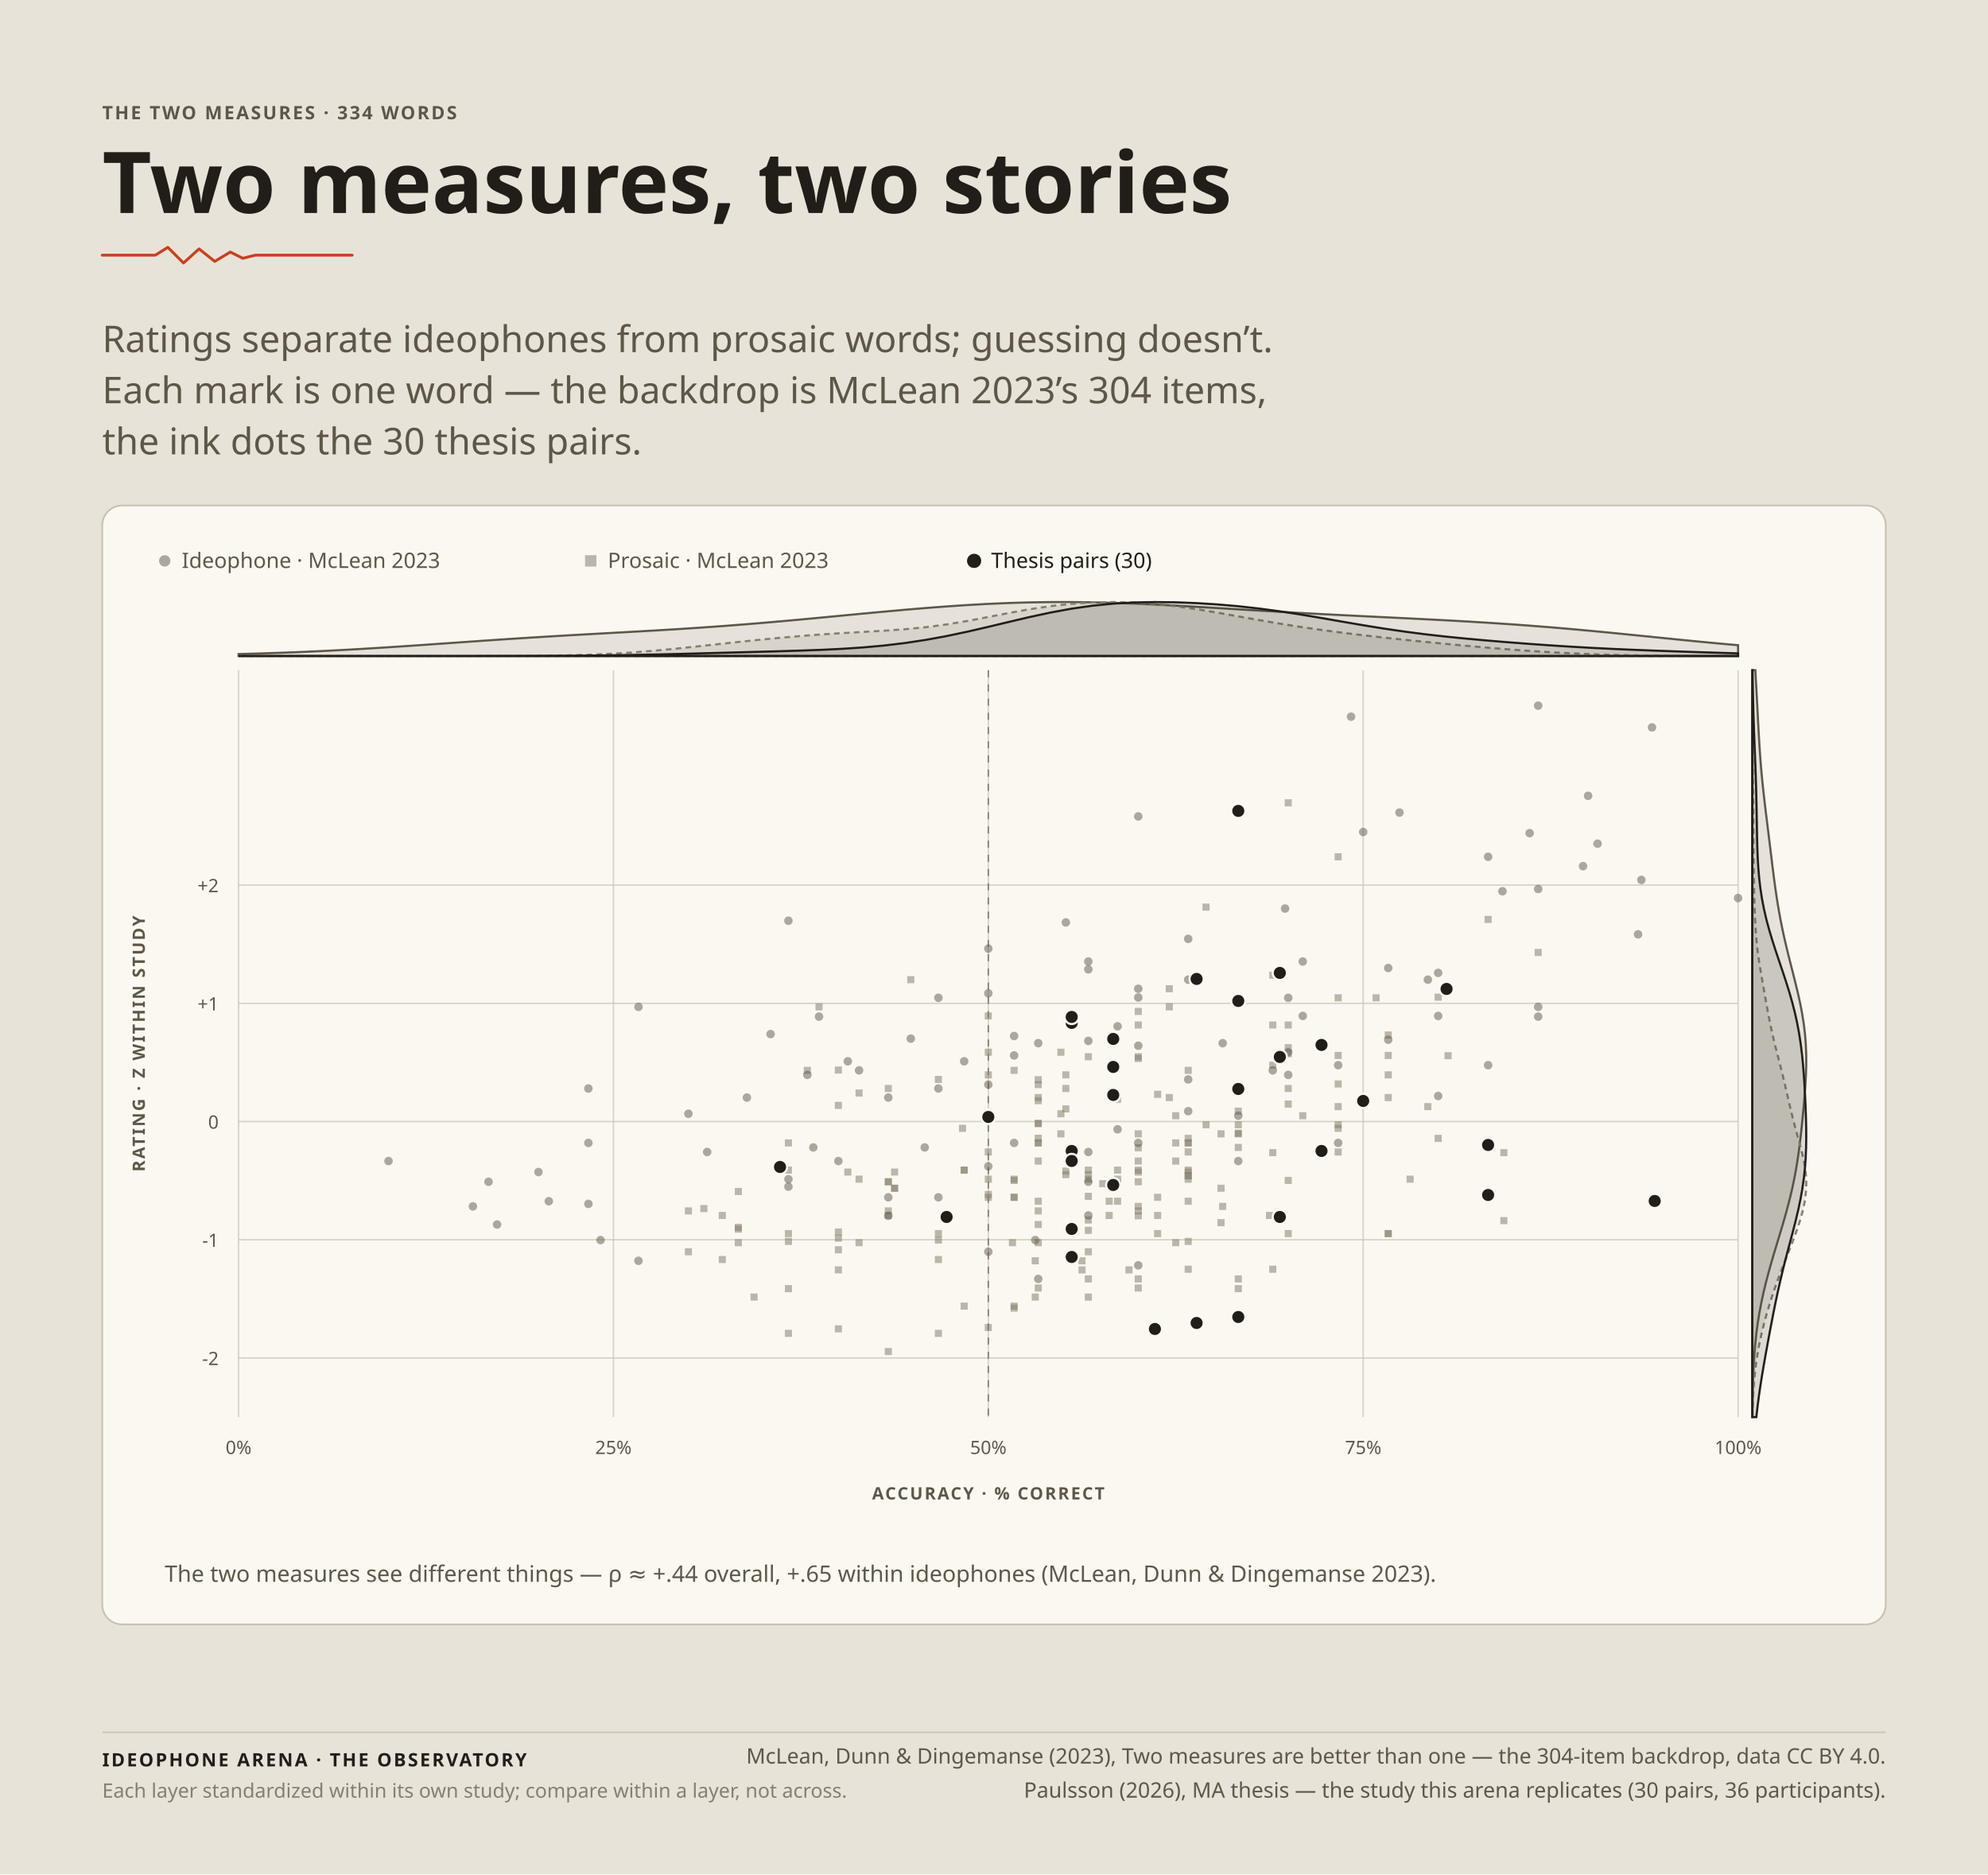
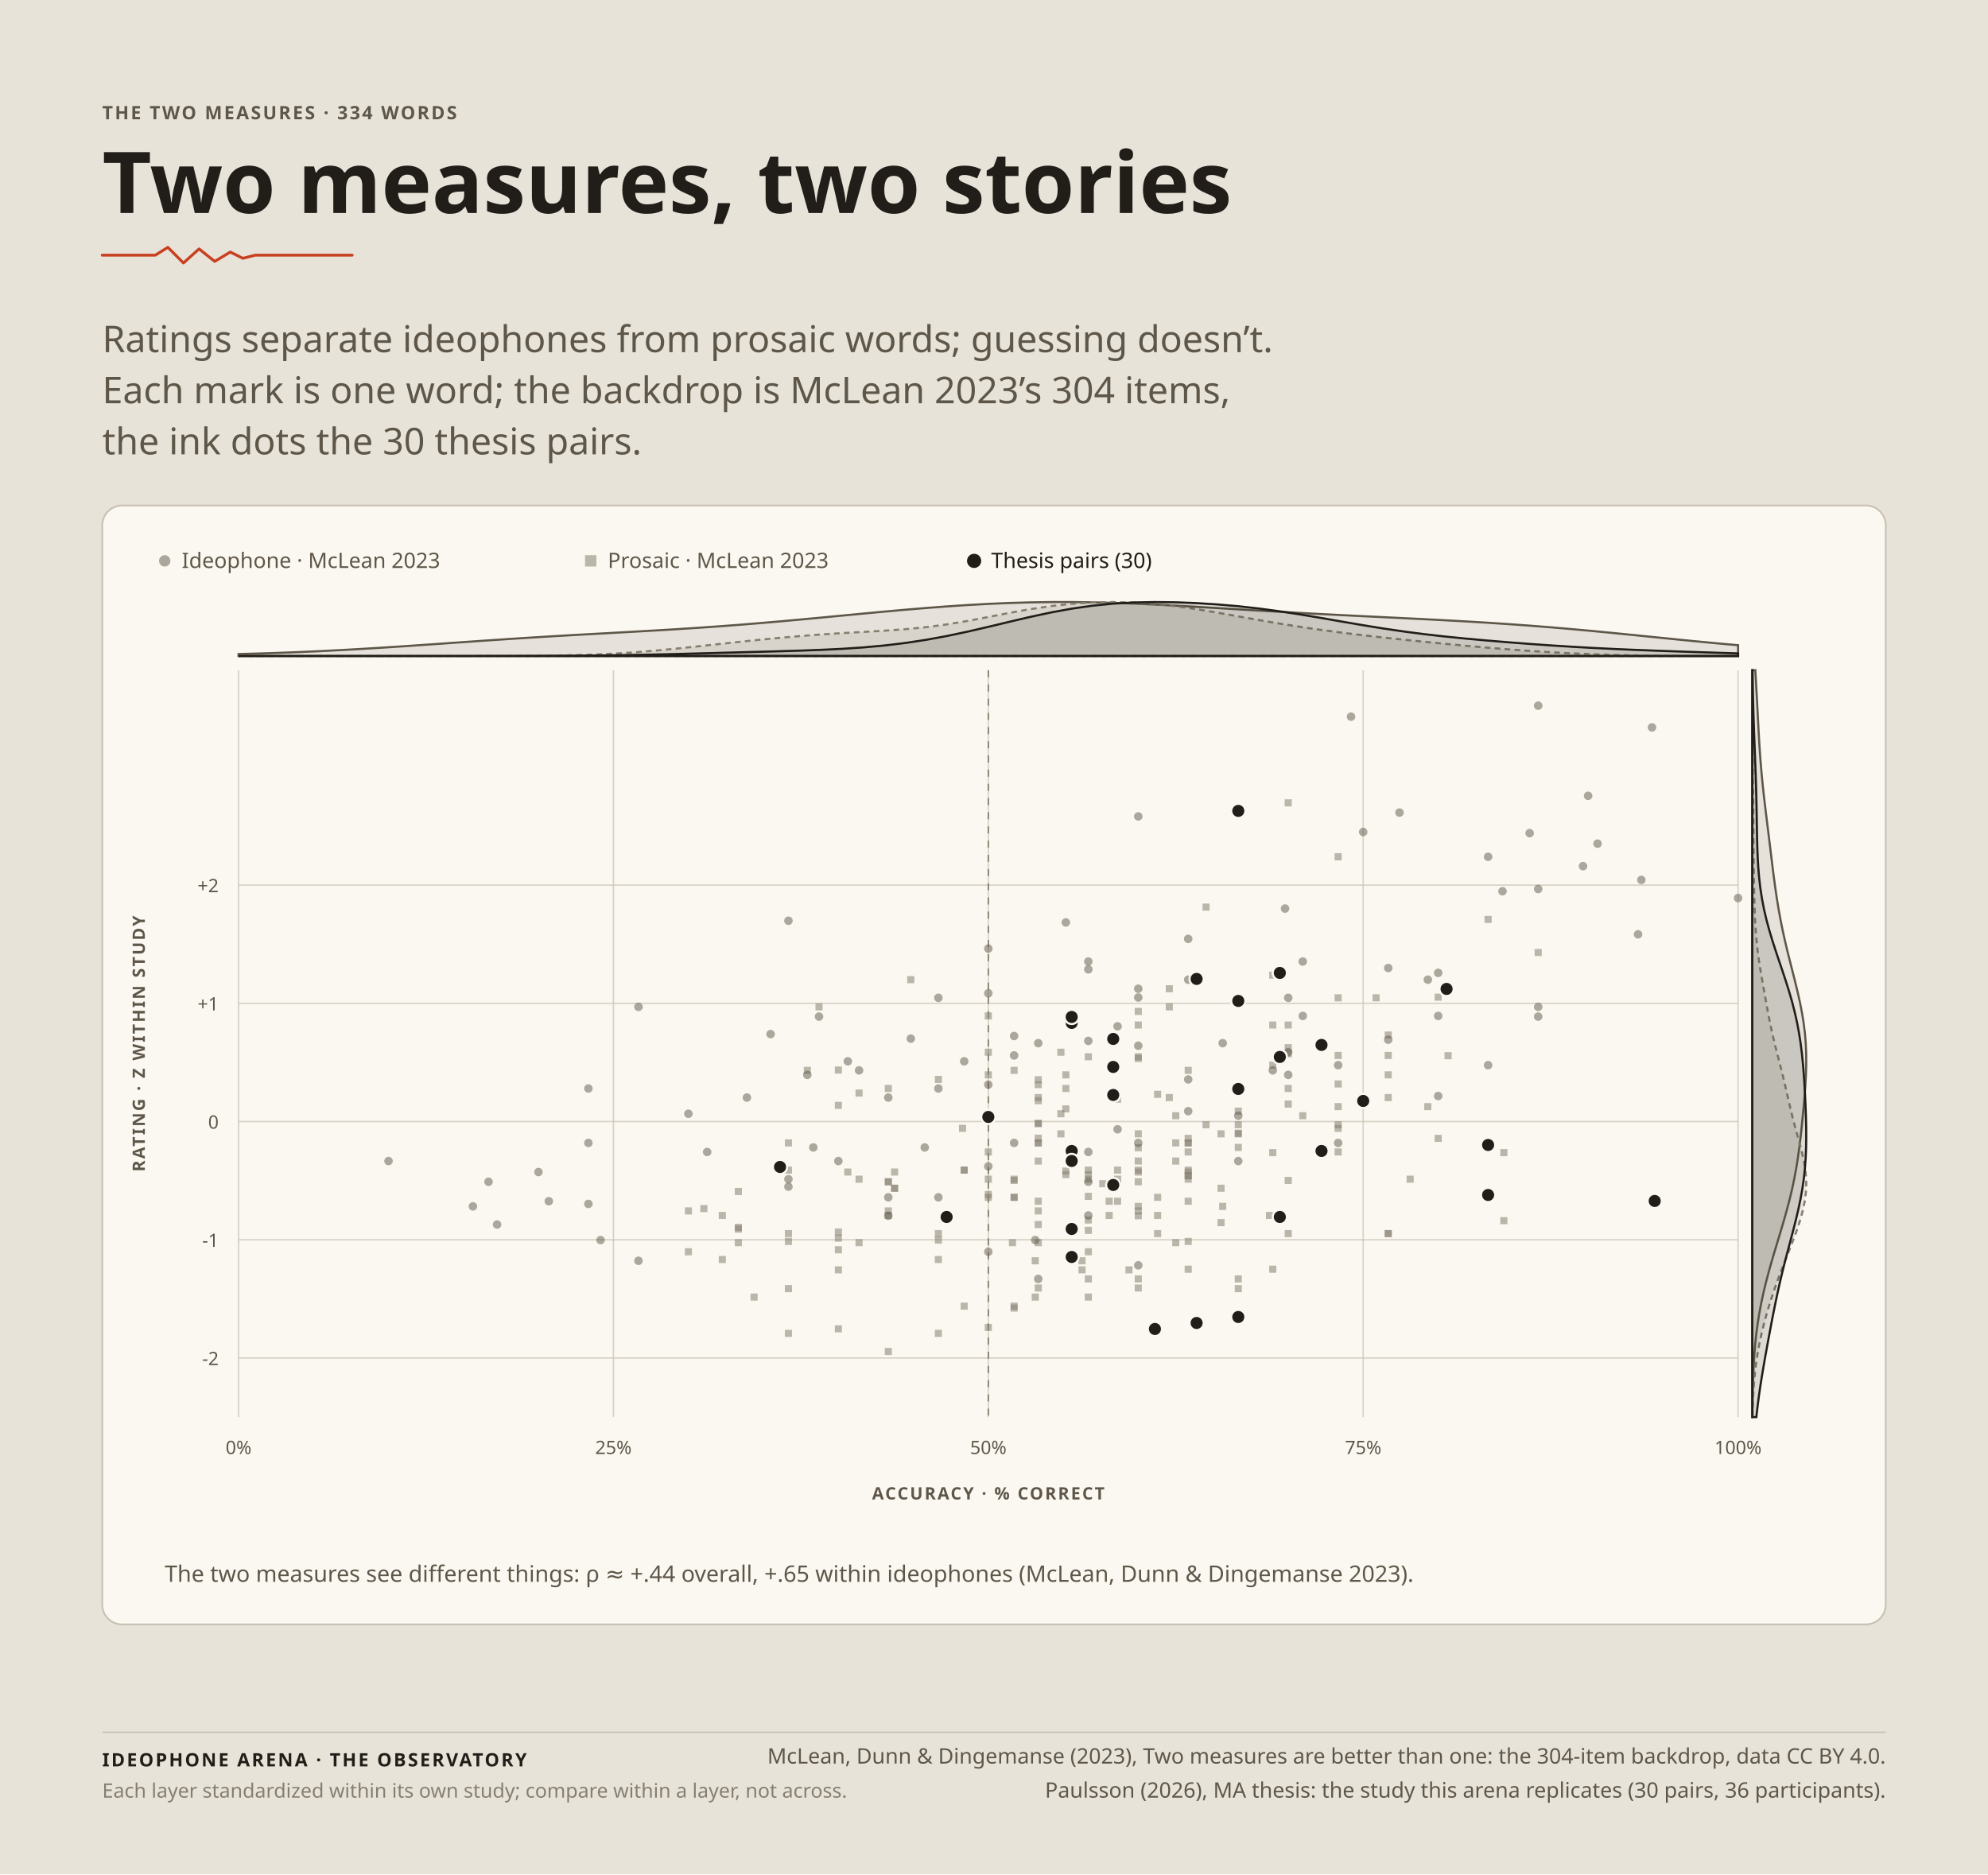
<svg xmlns="http://www.w3.org/2000/svg" width="1400" height="1320" viewBox="0 0 1400 1320">
  <rect width="1400" height="1320" fill="#e8e3d9" />
  <text x="72" y="84" font-family="LINE Seed JP, sans-serif" font-size="13" font-weight="700" fill="#5e5749" text-anchor="start" letter-spacing="0.1em">THE TWO MEASURES · 334 WORDS</text>
  <text x="72" y="150" font-family="Zen Maru Gothic, sans-serif" font-size="60" font-weight="700" fill="#211e19" text-anchor="start">Two measures, two stories</text>
  <polyline points="72,179.7 109.4,179.7 118.2,174.2 129.2,185.2 140.2,175.3 151.2,184.1 162.2,177.5 171,181.9 179.8,179.7 248,179.7" fill="none" stroke="#c8401f" stroke-width="2" stroke-linejoin="round" stroke-linecap="round" />
  <text x="72" y="248" font-family="LINE Seed JP, sans-serif" font-size="26" font-weight="400" fill="#5e5749" text-anchor="start">Ratings separate ideophones from prosaic words; guessing doesn’t.</text>
-   <text x="72" y="284" font-family="LINE Seed JP, sans-serif" font-size="26" font-weight="400" fill="#5e5749" text-anchor="start">Each mark is one word — the backdrop is McLean 2023’s 304 items,</text>
+   <text x="72" y="284" font-family="LINE Seed JP, sans-serif" font-size="26" font-weight="400" fill="#5e5749" text-anchor="start">Each mark is one word; the backdrop is McLean 2023’s 304 items,</text>
  <text x="72" y="320" font-family="LINE Seed JP, sans-serif" font-size="26" font-weight="400" fill="#5e5749" text-anchor="start">the ink dots the 30 thesis pairs.</text>
  <rect x="72" y="356" width="1256" height="788" rx="14" fill="#fbf8f2" stroke="#c9c2b4" stroke-width="1.25" />
  <circle cx="116" cy="395" r="4" fill="#5e5749" fill-opacity="0.5" />
  <text x="128" y="400" font-family="LINE Seed JP, sans-serif" font-size="15" font-weight="400" fill="#5e5749" text-anchor="start">Ideophone · McLean 2023</text>
  <rect x="412" y="391" width="8" height="8" fill="#867f70" fill-opacity="0.55" />
  <text x="428" y="400" font-family="LINE Seed JP, sans-serif" font-size="15" font-weight="400" fill="#5e5749" text-anchor="start">Prosaic · McLean 2023</text>
  <circle cx="686" cy="395" r="5" fill="#211e19" />
  <text x="698" y="400" font-family="LINE Seed JP, sans-serif" font-size="15" font-weight="400" fill="#211e19" text-anchor="start">Thesis pairs (30)</text>
  <line x1="168" y1="472" x2="168" y2="998" stroke="#c9c2b4" stroke-opacity="0.7" />
  <text x="168" y="1024" font-family="LINE Seed JP, sans-serif" font-size="13" font-weight="400" fill="#5e5749" text-anchor="middle">0%</text>
  <line x1="432" y1="472" x2="432" y2="998" stroke="#c9c2b4" stroke-opacity="0.7" />
  <text x="432" y="1024" font-family="LINE Seed JP, sans-serif" font-size="13" font-weight="400" fill="#5e5749" text-anchor="middle">25%</text>
  <line x1="696" y1="472" x2="696" y2="998" stroke="#c9c2b4" stroke-opacity="0.7" />
  <text x="696" y="1024" font-family="LINE Seed JP, sans-serif" font-size="13" font-weight="400" fill="#5e5749" text-anchor="middle">50%</text>
  <line x1="960" y1="472" x2="960" y2="998" stroke="#c9c2b4" stroke-opacity="0.7" />
  <text x="960" y="1024" font-family="LINE Seed JP, sans-serif" font-size="13" font-weight="400" fill="#5e5749" text-anchor="middle">75%</text>
  <line x1="1224" y1="472" x2="1224" y2="998" stroke="#c9c2b4" stroke-opacity="0.7" />
  <text x="1224" y="1024" font-family="LINE Seed JP, sans-serif" font-size="13" font-weight="400" fill="#5e5749" text-anchor="middle">100%</text>
  <line x1="168" y1="956.372" x2="1224" y2="956.372" stroke="#c9c2b4" stroke-opacity="0.7" />
  <text x="154" y="961.372" font-family="LINE Seed JP, sans-serif" font-size="13" font-weight="400" fill="#5e5749" text-anchor="end">-2</text>
  <line x1="168" y1="873.115" x2="1224" y2="873.115" stroke="#c9c2b4" stroke-opacity="0.7" />
  <text x="154" y="878.115" font-family="LINE Seed JP, sans-serif" font-size="13" font-weight="400" fill="#5e5749" text-anchor="end">-1</text>
  <line x1="168" y1="789.858" x2="1224" y2="789.858" stroke="#c9c2b4" stroke-opacity="0.7" />
  <text x="154" y="794.858" font-family="LINE Seed JP, sans-serif" font-size="13" font-weight="400" fill="#5e5749" text-anchor="end">0</text>
  <line x1="168" y1="706.601" x2="1224" y2="706.601" stroke="#c9c2b4" stroke-opacity="0.7" />
  <text x="154" y="711.601" font-family="LINE Seed JP, sans-serif" font-size="13" font-weight="400" fill="#5e5749" text-anchor="end">+1</text>
  <line x1="168" y1="623.344" x2="1224" y2="623.344" stroke="#c9c2b4" stroke-opacity="0.7" />
  <text x="154" y="628.344" font-family="LINE Seed JP, sans-serif" font-size="13" font-weight="400" fill="#5e5749" text-anchor="end">+2</text>
  <line x1="696" y1="472" x2="696" y2="998" stroke="#867f70" stroke-dasharray="5 5" />
  <path d="M168,460.629 L182.667,460.224 L197.333,459.738 L212,459.165 L226.667,458.503 L241.333,457.754 L256,456.923 L270.667,456.02 L285.333,455.058 L300,454.055 L314.667,453.029 L329.333,452 L344,450.986 L358.667,450.003 L373.333,449.061 L388,448.163 L402.667,447.307 L417.333,446.483 L432,445.675 L446.667,444.863 L461.333,444.026 L476,443.143 L490.667,442.197 L505.333,441.173 L520,440.067 L534.667,438.877 L549.333,437.612 L564,436.283 L578.667,434.908 L593.333,433.51 L608,432.112 L622.667,430.742 L637.333,429.427 L652,428.197 L666.667,427.079 L681.333,426.101 L696,425.287 L710.667,424.659 L725.333,424.231 L740,424.011 L754.667,424 L769.333,424.189 L784,424.562 L798.667,425.095 L813.333,425.761 L828,426.528 L842.667,427.364 L857.333,428.238 L872,429.125 L886.667,430.004 L901.333,430.858 L916,431.681 L930.667,432.468 L945.333,433.222 L960,433.951 L974.667,434.667 L989.333,435.382 L1004,436.115 L1018.667,436.881 L1033.333,437.7 L1048,438.588 L1062.667,439.558 L1077.333,440.621 L1092,441.78 L1106.667,443.035 L1121.333,444.377 L1136,445.789 L1150.667,447.253 L1165.333,448.741 L1180,450.226 L1194.667,451.681 L1209.333,453.077 L1224,454.391 L1224,462 L168,462 Z" fill="#5e5749" fill-opacity="0.14" stroke="#5e5749" stroke-width="1.5" />
  <path d="M168,462 L182.667,462 L197.333,462 L212,462 L226.667,462 L241.333,462 L256,462 L270.667,462 L285.333,462 L300,461.999 L314.667,461.997 L329.333,461.991 L344,461.976 L358.667,461.941 L373.333,461.866 L388,461.717 L402.667,461.448 L417.333,461.005 L432,460.335 L446.667,459.407 L461.333,458.223 L476,456.825 L490.667,455.284 L505.333,453.685 L520,452.099 L534.667,450.582 L549.333,449.172 L564,447.902 L578.667,446.796 L593.333,445.855 L608,445.025 L622.667,444.18 L637.333,443.137 L652,441.705 L666.667,439.761 L681.333,437.315 L696,434.528 L710.667,431.665 L725.333,429.023 L740,426.838 L754.667,425.247 L769.333,424.299 L784,424 L798.667,424.347 L813.333,425.333 L828,426.922 L842.667,429.018 L857.333,431.466 L872,434.086 L886.667,436.708 L901.333,439.215 L916,441.542 L930.667,443.669 L945.333,445.607 L960,447.384 L974.667,449.033 L989.333,450.591 L1004,452.08 L1018.667,453.509 L1033.333,454.873 L1048,456.157 L1062.667,457.342 L1077.333,458.409 L1092,459.34 L1106.667,460.12 L1121.333,460.741 L1136,461.207 L1150.667,461.532 L1165.333,461.743 L1180,461.869 L1194.667,461.938 L1209.333,461.973 L1224,461.989 L1224,462 L168,462 Z" fill="#867f70" fill-opacity="0.14" stroke="#867f70" stroke-width="1.5" stroke-dasharray="4 3" />
  <path d="M168,462 L182.667,462 L197.333,462 L212,462 L226.667,462 L241.333,462 L256,462 L270.667,462 L285.333,461.999 L300,461.998 L314.667,461.995 L329.333,461.989 L344,461.979 L358.667,461.959 L373.333,461.924 L388,461.867 L402.667,461.779 L417.333,461.649 L432,461.468 L446.667,461.23 L461.333,460.935 L476,460.591 L490.667,460.212 L505.333,459.816 L520,459.418 L534.667,459.024 L549.333,458.622 L564,458.18 L578.667,457.638 L593.333,456.921 L608,455.94 L622.667,454.609 L637.333,452.853 L652,450.632 L666.667,447.945 L681.333,444.848 L696,441.456 L710.667,437.938 L725.333,434.497 L740,431.345 L754.667,428.662 L769.333,426.57 L784,425.119 L798.667,424.286 L813.333,424 L828,424.177 L842.667,424.747 L857.333,425.673 L872,426.946 L886.667,428.57 L901.333,430.533 L916,432.791 L930.667,435.258 L945.333,437.814 L960,440.332 L974.667,442.698 L989.333,444.839 L1004,446.729 L1018.667,448.381 L1033.333,449.84 L1048,451.155 L1062.667,452.363 L1077.333,453.484 L1092,454.518 L1106.667,455.454 L1121.333,456.284 L1136,457.01 L1150.667,457.646 L1165.333,458.212 L1180,458.733 L1194.667,459.226 L1209.333,459.697 L1224,460.143 L1224,462 L168,462 Z" fill="#211e19" fill-opacity="0.14" stroke="#211e19" stroke-width="1.5" />
  <path d="M1234.098,998 L1234.166,990.694 L1234.272,983.389 L1234.433,976.083 L1234.668,968.778 L1234.999,961.472 L1235.452,954.167 L1236.052,946.861 L1236.823,939.556 L1237.784,932.25 L1238.948,924.944 L1240.32,917.639 L1241.895,910.333 L1243.659,903.028 L1245.588,895.722 L1247.651,888.417 L1249.808,881.111 L1252.013,873.806 L1254.218,866.5 L1256.372,859.194 L1258.426,851.889 L1260.338,844.583 L1262.075,837.278 L1263.617,829.972 L1264.964,822.667 L1266.128,815.361 L1267.137,808.056 L1268.025,800.75 L1268.826,793.444 L1269.564,786.139 L1270.248,778.833 L1270.87,771.528 L1271.399,764.222 L1271.793,756.917 L1272,749.611 L1271.972,742.306 L1271.669,735 L1271.068,727.694 L1270.164,720.389 L1268.976,713.083 L1267.54,705.778 L1265.904,698.472 L1264.13,691.167 L1262.281,683.861 L1260.42,676.556 L1258.603,669.25 L1256.876,661.944 L1255.271,654.639 L1253.807,647.333 L1252.486,640.028 L1251.299,632.722 L1250.226,625.417 L1249.24,618.111 L1248.311,610.806 L1247.413,603.5 L1246.523,596.194 L1245.628,588.889 L1244.726,581.583 L1243.824,574.278 L1242.937,566.972 L1242.088,559.667 L1241.298,552.361 L1240.583,545.056 L1239.953,537.75 L1239.406,530.444 L1238.93,523.139 L1238.508,515.833 L1238.116,508.528 L1237.736,501.222 L1237.353,493.917 L1236.96,486.611 L1236.56,479.306 L1236.159,472 L1234,472 L1234,998 Z" fill="#5e5749" fill-opacity="0.14" stroke="#5e5749" stroke-width="1.5" />
  <path d="M1234.173,998 L1234.338,990.694 L1234.616,983.389 L1235.047,976.083 L1235.67,968.778 L1236.514,961.472 L1237.594,954.167 L1238.912,946.861 L1240.462,939.556 L1242.235,932.25 L1244.219,924.944 L1246.405,917.639 L1248.784,910.333 L1251.345,903.028 L1254.065,895.722 L1256.905,888.417 L1259.795,881.111 L1262.643,873.806 L1265.338,866.5 L1267.758,859.194 L1269.766,851.889 L1271.222,844.583 L1271.993,837.278 L1272,829.972 L1271.256,822.667 L1269.882,815.361 L1268.082,808.056 L1266.086,800.75 L1264.086,793.444 L1262.195,786.139 L1260.437,778.833 L1258.763,771.528 L1257.09,764.222 L1255.348,756.917 L1253.514,749.611 L1251.629,742.306 L1249.778,735 L1248.049,727.694 L1246.485,720.389 L1245.07,713.083 L1243.742,705.778 L1242.441,698.472 L1241.142,691.167 L1239.878,683.861 L1238.715,676.556 L1237.724,669.25 L1236.941,661.944 L1236.363,654.639 L1235.95,647.333 L1235.654,640.028 L1235.431,632.722 L1235.255,625.417 L1235.114,618.111 L1235.004,610.806 L1234.921,603.5 L1234.86,596.194 L1234.815,588.889 L1234.774,581.583 L1234.729,574.278 L1234.668,566.972 L1234.587,559.667 L1234.487,552.361 L1234.377,545.056 L1234.27,537.75 L1234.178,530.444 L1234.108,523.139 L1234.06,515.833 L1234.03,508.528 L1234.014,501.222 L1234.006,493.917 L1234.002,486.611 L1234.001,479.306 L1234,472 L1234,472 L1234,998 Z" fill="#867f70" fill-opacity="0.14" stroke="#867f70" stroke-width="1.5" stroke-dasharray="4 3" />
  <path d="M1236.868,998 L1237.688,990.694 L1238.633,983.389 L1239.692,976.083 L1240.847,968.778 L1242.078,961.472 L1243.363,954.167 L1244.686,946.861 L1246.038,939.556 L1247.417,932.25 L1248.832,924.944 L1250.301,917.639 L1251.844,910.333 L1253.477,903.028 L1255.209,895.722 L1257.038,888.417 L1258.942,881.111 L1260.884,873.806 L1262.815,866.5 L1264.675,859.194 L1266.403,851.889 L1267.943,844.583 L1269.251,837.278 L1270.3,829.972 L1271.082,822.667 L1271.607,815.361 L1271.901,808.056 L1272,800.75 L1271.944,793.444 L1271.77,786.139 L1271.509,778.833 L1271.177,771.528 L1270.777,764.222 L1270.297,756.917 L1269.711,749.611 L1268.984,742.306 L1268.078,735 L1266.957,727.694 L1265.593,720.389 L1263.973,713.083 L1262.101,705.778 L1259.999,698.472 L1257.71,691.167 L1255.293,683.861 L1252.821,676.556 L1250.371,669.25 L1248.021,661.944 L1245.84,654.639 L1243.885,647.333 L1242.197,640.028 L1240.795,632.722 L1239.679,625.417 L1238.832,618.111 L1238.22,610.806 L1237.802,603.5 L1237.528,596.194 L1237.35,588.889 L1237.222,581.583 L1237.107,574.278 L1236.978,566.972 L1236.816,559.667 L1236.616,552.361 L1236.378,545.056 L1236.111,537.75 L1235.827,530.444 L1235.541,523.139 L1235.266,515.833 L1235.012,508.528 L1234.787,501.222 L1234.596,493.917 L1234.439,486.611 L1234.314,479.306 L1234.219,472 L1234,472 L1234,998 Z" fill="#211e19" fill-opacity="0.14" stroke="#211e19" stroke-width="1.5" />
  <rect x="517.465" y="861.864" width="5" height="5" fill="#867f70" fill-opacity="0.55" />
  <rect x="799.1" y="898.198" width="5" height="5" fill="#867f70" fill-opacity="0.55" />
  <rect x="748.095" y="764.079" width="5" height="5" fill="#867f70" fill-opacity="0.55" />
  <rect x="587.9" y="933.324" width="5" height="5" fill="#867f70" fill-opacity="0.55" />
  <rect x="784.527" y="843.456" width="5" height="5" fill="#867f70" fill-opacity="0.55" />
  <rect x="990.553" y="827.946" width="5" height="5" fill="#867f70" fill-opacity="0.55" />
  <rect x="693.5" y="827.946" width="5" height="5" fill="#867f70" fill-opacity="0.55" />
  <rect x="869.535" y="898.198" width="5" height="5" fill="#867f70" fill-opacity="0.55" />
  <rect x="858.553" y="847.103" width="5" height="5" fill="#867f70" fill-opacity="0.55" />
  <rect x="975.135" y="866.269" width="5" height="5" fill="#867f70" fill-opacity="0.55" />
  <rect x="602.473" y="827.946" width="5" height="5" fill="#867f70" fill-opacity="0.55" />
  <rect x="693.5" y="840.717" width="5" height="5" fill="#867f70" fill-opacity="0.55" />
  <rect x="710.502" y="872.655" width="5" height="5" fill="#867f70" fill-opacity="0.55" />
  <rect x="728.665" y="772.671" width="5" height="5" fill="#867f70" fill-opacity="0.55" />
  <rect x="587.9" y="775.968" width="5" height="5" fill="#867f70" fill-opacity="0.55" />
  <rect x="693.5" y="712.985" width="5" height="5" fill="#867f70" fill-opacity="0.55" />
  <rect x="517.465" y="836.613" width="5" height="5" fill="#867f70" fill-opacity="0.55" />
  <rect x="799.1" y="709.796" width="5" height="5" fill="#867f70" fill-opacity="0.55" />
  <rect x="869.535" y="795.559" width="5" height="5" fill="#867f70" fill-opacity="0.55" />
  <rect x="939.865" y="789.623" width="5" height="5" fill="#867f70" fill-opacity="0.55" />
  <rect x="904.7" y="735.339" width="5" height="5" fill="#867f70" fill-opacity="0.55" />
  <rect x="728.665" y="788.715" width="5" height="5" fill="#867f70" fill-opacity="0.55" />
  <rect x="658.335" y="757.694" width="5" height="5" fill="#867f70" fill-opacity="0.55" />
  <rect x="728.665" y="757.918" width="5" height="5" fill="#867f70" fill-opacity="0.55" />
  <rect x="676.498" y="917.355" width="5" height="5" fill="#867f70" fill-opacity="0.55" />
  <rect x="939.865" y="700.213" width="5" height="5" fill="#867f70" fill-opacity="0.55" />
  <rect x="623.065" y="829.769" width="5" height="5" fill="#867f70" fill-opacity="0.55" />
  <rect x="904.7" y="562.906" width="5" height="5" fill="#867f70" fill-opacity="0.55" />
  <rect x="759.5" y="885.426" width="5" height="5" fill="#867f70" fill-opacity="0.55" />
  <rect x="784.527" y="827.946" width="5" height="5" fill="#867f70" fill-opacity="0.55" />
  <rect x="1010.3" y="699.755" width="5" height="5" fill="#867f70" fill-opacity="0.55" />
  <rect x="1010.3" y="799.205" width="5" height="5" fill="#867f70" fill-opacity="0.55" />
  <rect x="552.735" y="866.269" width="5" height="5" fill="#867f70" fill-opacity="0.55" />
  <rect x="763.935" y="898.198" width="5" height="5" fill="#867f70" fill-opacity="0.55" />
  <rect x="975.135" y="770.465" width="5" height="5" fill="#867f70" fill-opacity="0.55" />
  <rect x="893.823" y="684.244" width="5" height="5" fill="#867f70" fill-opacity="0.55" />
  <rect x="744.61" y="738.536" width="5" height="5" fill="#867f70" fill-opacity="0.55" />
  <rect x="939.865" y="792.137" width="5" height="5" fill="#867f70" fill-opacity="0.55" />
  <rect x="763.935" y="824.749" width="5" height="5" fill="#867f70" fill-opacity="0.55" />
  <rect x="566.041" y="751.308" width="5" height="5" fill="#867f70" fill-opacity="0.55" />
  <rect x="846.831" y="636.347" width="5" height="5" fill="#867f70" fill-opacity="0.55" />
  <rect x="552.735" y="821.56" width="5" height="5" fill="#867f70" fill-opacity="0.55" />
  <rect x="676.498" y="821.56" width="5" height="5" fill="#867f70" fill-opacity="0.55" />
  <rect x="763.935" y="827.946" width="5" height="5" fill="#867f70" fill-opacity="0.55" />
  <rect x="825.5" y="872.655" width="5" height="5" fill="#867f70" fill-opacity="0.55" />
  <rect x="627.5" y="822.925" width="5" height="5" fill="#867f70" fill-opacity="0.55" />
  <rect x="748.095" y="754.496" width="5" height="5" fill="#867f70" fill-opacity="0.55" />
  <rect x="1003.014" y="776.851" width="5" height="5" fill="#867f70" fill-opacity="0.55" />
  <rect x="506.166" y="884.51" width="5" height="5" fill="#867f70" fill-opacity="0.55" />
  <rect x="799.1" y="822.925" width="5" height="5" fill="#867f70" fill-opacity="0.55" />
  <rect x="799.1" y="815.174" width="5" height="5" fill="#867f70" fill-opacity="0.55" />
  <rect x="799.1" y="796.017" width="5" height="5" fill="#867f70" fill-opacity="0.55" />
  <rect x="869.535" y="905.041" width="5" height="5" fill="#867f70" fill-opacity="0.55" />
  <rect x="834.265" y="802.402" width="5" height="5" fill="#867f70" fill-opacity="0.55" />
  <rect x="799.1" y="904.584" width="5" height="5" fill="#867f70" fill-opacity="0.55" />
  <rect x="893.823" y="891.354" width="5" height="5" fill="#867f70" fill-opacity="0.55" />
  <rect x="728.665" y="850.3" width="5" height="5" fill="#867f70" fill-opacity="0.55" />
  <rect x="676.498" y="821.56" width="5" height="5" fill="#867f70" fill-opacity="0.55" />
  <rect x="825.5" y="815.174" width="5" height="5" fill="#867f70" fill-opacity="0.55" />
  <rect x="675.337" y="792.137" width="5" height="5" fill="#867f70" fill-opacity="0.55" />
  <rect x="623.065" y="853.489" width="5" height="5" fill="#867f70" fill-opacity="0.55" />
  <rect x="975.135" y="740.817" width="5" height="5" fill="#867f70" fill-opacity="0.55" />
  <rect x="658.335" y="870.823" width="5" height="5" fill="#867f70" fill-opacity="0.55" />
  <rect x="784.527" y="771.606" width="5" height="5" fill="#867f70" fill-opacity="0.55" />
  <rect x="693.5" y="838.736" width="5" height="5" fill="#867f70" fill-opacity="0.55" />
  <rect x="857.391" y="834.331" width="5" height="5" fill="#867f70" fill-opacity="0.55" />
  <rect x="914.943" y="783.237" width="5" height="5" fill="#867f70" fill-opacity="0.55" />
  <rect x="869.535" y="703.41" width="5" height="5" fill="#867f70" fill-opacity="0.55" />
  <rect x="869.535" y="789.623" width="5" height="5" fill="#867f70" fill-opacity="0.55" />
  <rect x="693.5" y="808.788" width="5" height="5" fill="#867f70" fill-opacity="0.55" />
  <rect x="834.265" y="825.523" width="5" height="5" fill="#867f70" fill-opacity="0.55" />
  <rect x="834.265" y="871.772" width="5" height="5" fill="#867f70" fill-opacity="0.55" />
  <rect x="893.823" y="747.661" width="5" height="5" fill="#867f70" fill-opacity="0.55" />
  <rect x="799.1" y="742.94" width="5" height="5" fill="#867f70" fill-opacity="0.55" />
  <rect x="1017.27" y="741.001" width="5" height="5" fill="#867f70" fill-opacity="0.55" />
  <rect x="799.1" y="850.3" width="5" height="5" fill="#867f70" fill-opacity="0.55" />
  <rect x="693.5" y="738.536" width="5" height="5" fill="#867f70" fill-opacity="0.55" />
  <rect x="552.735" y="936.521" width="5" height="5" fill="#867f70" fill-opacity="0.55" />
  <rect x="812.722" y="853.489" width="5" height="5" fill="#867f70" fill-opacity="0.55" />
  <rect x="939.865" y="740.817" width="5" height="5" fill="#867f70" fill-opacity="0.55" />
  <rect x="857.391" y="796.017" width="5" height="5" fill="#867f70" fill-opacity="0.55" />
  <rect x="799.1" y="741.725" width="5" height="5" fill="#867f70" fill-opacity="0.55" />
  <rect x="602.473" y="767.276" width="5" height="5" fill="#867f70" fill-opacity="0.55" />
  <rect x="587.9" y="865.161" width="5" height="5" fill="#867f70" fill-opacity="0.55" />
  <rect x="658.335" y="884.51" width="5" height="5" fill="#867f70" fill-opacity="0.55" />
  <rect x="939.865" y="760.891" width="5" height="5" fill="#867f70" fill-opacity="0.55" />
  <rect x="658.335" y="936.521" width="5" height="5" fill="#867f70" fill-opacity="0.55" />
  <rect x="638.905" y="687.441" width="5" height="5" fill="#867f70" fill-opacity="0.55" />
  <rect x="711.663" y="918.729" width="5" height="5" fill="#867f70" fill-opacity="0.55" />
  <rect x="834.265" y="827.946" width="5" height="5" fill="#867f70" fill-opacity="0.55" />
  <rect x="623.065" y="949.292" width="5" height="5" fill="#867f70" fill-opacity="0.55" />
  <rect x="904.7" y="739.635" width="5" height="5" fill="#867f70" fill-opacity="0.55" />
  <rect x="482.3" y="850.3" width="5" height="5" fill="#867f70" fill-opacity="0.55" />
  <rect x="763.935" y="879.04" width="5" height="5" fill="#867f70" fill-opacity="0.55" />
  <rect x="748.095" y="778.449" width="5" height="5" fill="#867f70" fill-opacity="0.55" />
  <rect x="744.61" y="781.871" width="5" height="5" fill="#867f70" fill-opacity="0.55" />
  <rect x="728.665" y="859.875" width="5" height="5" fill="#867f70" fill-opacity="0.55" />
  <rect x="587.9" y="751.083" width="5" height="5" fill="#867f70" fill-opacity="0.55" />
  <rect x="587.9" y="891.812" width="5" height="5" fill="#867f70" fill-opacity="0.55" />
  <rect x="763.935" y="741.725" width="5" height="5" fill="#867f70" fill-opacity="0.55" />
  <rect x="759.5" y="891.812" width="5" height="5" fill="#867f70" fill-opacity="0.55" />
  <rect x="693.5" y="932.408" width="5" height="5" fill="#867f70" fill-opacity="0.55" />
  <rect x="693.5" y="754.496" width="5" height="5" fill="#867f70" fill-opacity="0.55" />
  <rect x="891.5" y="853.489" width="5" height="5" fill="#867f70" fill-opacity="0.55" />
  <rect x="726.553" y="910.969" width="5" height="5" fill="#867f70" fill-opacity="0.55" />
  <rect x="799.1" y="805.824" width="5" height="5" fill="#867f70" fill-opacity="0.55" />
  <rect x="711.663" y="840.717" width="5" height="5" fill="#867f70" fill-opacity="0.55" />
  <rect x="623.065" y="829.769" width="5" height="5" fill="#867f70" fill-opacity="0.55" />
  <rect x="748.095" y="822.218" width="5" height="5" fill="#867f70" fill-opacity="0.55" />
  <rect x="893.823" y="719.37" width="5" height="5" fill="#867f70" fill-opacity="0.55" />
  <rect x="774.073" y="831.143" width="5" height="5" fill="#867f70" fill-opacity="0.55" />
  <rect x="799.1" y="829.769" width="5" height="5" fill="#867f70" fill-opacity="0.55" />
  <rect x="904.7" y="866.269" width="5" height="5" fill="#867f70" fill-opacity="0.55" />
  <rect x="552.735" y="871.772" width="5" height="5" fill="#867f70" fill-opacity="0.55" />
  <rect x="834.265" y="799.205" width="5" height="5" fill="#867f70" fill-opacity="0.55" />
  <rect x="748.095" y="824.749" width="5" height="5" fill="#867f70" fill-opacity="0.55" />
  <rect x="834.265" y="891.354" width="5" height="5" fill="#867f70" fill-opacity="0.55" />
  <rect x="602.473" y="872.655" width="5" height="5" fill="#867f70" fill-opacity="0.55" />
  <rect x="587.9" y="869.457" width="5" height="5" fill="#867f70" fill-opacity="0.55" />
  <rect x="728.665" y="770.465" width="5" height="5" fill="#867f70" fill-opacity="0.55" />
  <rect x="728.665" y="802.402" width="5" height="5" fill="#867f70" fill-opacity="0.55" />
  <rect x="799.1" y="847.103" width="5" height="5" fill="#867f70" fill-opacity="0.55" />
  <rect x="904.7" y="719.37" width="5" height="5" fill="#867f70" fill-opacity="0.55" />
  <rect x="799.1" y="821.56" width="5" height="5" fill="#867f70" fill-opacity="0.55" />
  <rect x="587.9" y="877.667" width="5" height="5" fill="#867f70" fill-opacity="0.55" />
  <rect x="1056.553" y="857.144" width="5" height="5" fill="#867f70" fill-opacity="0.55" />
  <rect x="812.722" y="840.717" width="5" height="5" fill="#867f70" fill-opacity="0.55" />
  <rect x="820.959" y="770.465" width="5" height="5" fill="#867f70" fill-opacity="0.55" />
  <rect x="728.665" y="815.174" width="5" height="5" fill="#867f70" fill-opacity="0.55" />
  <rect x="493.177" y="848.643" width="5" height="5" fill="#867f70" fill-opacity="0.55" />
  <rect x="812.722" y="768.184" width="5" height="5" fill="#867f70" fill-opacity="0.55" />
  <rect x="482.3" y="879.04" width="5" height="5" fill="#867f70" fill-opacity="0.55" />
  <rect x="763.935" y="910.969" width="5" height="5" fill="#867f70" fill-opacity="0.55" />
  <rect x="517.465" y="863.072" width="5" height="5" fill="#867f70" fill-opacity="0.55" />
  <rect x="763.935" y="821.56" width="5" height="5" fill="#867f70" fill-opacity="0.55" />
  <rect x="744.61" y="796.017" width="5" height="5" fill="#867f70" fill-opacity="0.55" />
  <rect x="728.665" y="872.655" width="5" height="5" fill="#867f70" fill-opacity="0.55" />
  <rect x="552.735" y="802.402" width="5" height="5" fill="#867f70" fill-opacity="0.55" />
  <rect x="834.265" y="825.523" width="5" height="5" fill="#867f70" fill-opacity="0.55" />
  <rect x="574.278" y="706.599" width="5" height="5" fill="#867f70" fill-opacity="0.55" />
  <rect x="834.265" y="751.308" width="5" height="5" fill="#867f70" fill-opacity="0.55" />
  <rect x="975.135" y="754.496" width="5" height="5" fill="#867f70" fill-opacity="0.55" />
  <rect x="778.614" y="853.489" width="5" height="5" fill="#867f70" fill-opacity="0.55" />
  <rect x="517.465" y="872.655" width="5" height="5" fill="#867f70" fill-opacity="0.55" />
  <rect x="975.135" y="726.422" width="5" height="5" fill="#867f70" fill-opacity="0.55" />
  <rect x="623.065" y="850.3" width="5" height="5" fill="#867f70" fill-opacity="0.55" />
  <rect x="834.265" y="843.456" width="5" height="5" fill="#867f70" fill-opacity="0.55" />
  <rect x="893.823" y="809.246" width="5" height="5" fill="#867f70" fill-opacity="0.55" />
  <rect x="869.535" y="805.591" width="5" height="5" fill="#867f70" fill-opacity="0.55" />
  <rect x="812.722" y="866.269" width="5" height="5" fill="#867f70" fill-opacity="0.55" />
  <rect x="763.935" y="856.686" width="5" height="5" fill="#867f70" fill-opacity="0.55" />
  <rect x="728.665" y="761.34" width="5" height="5" fill="#867f70" fill-opacity="0.55" />
  <rect x="869.535" y="780.048" width="5" height="5" fill="#867f70" fill-opacity="0.55" />
  <rect x="904.7" y="775.028" width="5" height="5" fill="#867f70" fill-opacity="0.55" />
  <rect x="658.335" y="866.269" width="5" height="5" fill="#867f70" fill-opacity="0.55" />
  <rect x="711.663" y="828.828" width="5" height="5" fill="#867f70" fill-opacity="0.55" />
  <rect x="763.935" y="863.988" width="5" height="5" fill="#867f70" fill-opacity="0.55" />
  <rect x="799.1" y="719.37" width="5" height="5" fill="#867f70" fill-opacity="0.55" />
  <rect x="820.959" y="706.599" width="5" height="5" fill="#867f70" fill-opacity="0.55" />
  <rect x="966.582" y="700.213" width="5" height="5" fill="#867f70" fill-opacity="0.55" />
  <rect x="939.865" y="600.896" width="5" height="5" fill="#867f70" fill-opacity="0.55" />
  <rect x="763.935" y="840.035" width="5" height="5" fill="#867f70" fill-opacity="0.55" />
  <rect x="869.535" y="796.017" width="5" height="5" fill="#867f70" fill-opacity="0.55" />
  <rect x="728.665" y="802.402" width="5" height="5" fill="#867f70" fill-opacity="0.55" />
  <rect x="834.265" y="821.56" width="5" height="5" fill="#867f70" fill-opacity="0.55" />
  <rect x="728.665" y="799.097" width="5" height="5" fill="#867f70" fill-opacity="0.55" />
  <rect x="792.553" y="891.812" width="5" height="5" fill="#867f70" fill-opacity="0.55" />
  <rect x="711.663" y="840.717" width="5" height="5" fill="#867f70" fill-opacity="0.55" />
  <rect x="728.665" y="904.584" width="5" height="5" fill="#867f70" fill-opacity="0.55" />
  <rect x="627.5" y="834.331" width="5" height="5" fill="#867f70" fill-opacity="0.55" />
  <rect x="1017.164" y="692.92" width="5" height="5" fill="#867f70" fill-opacity="0.55" />
  <rect x="834.265" y="822.925" width="5" height="5" fill="#867f70" fill-opacity="0.55" />
  <rect x="1056.553" y="809.246" width="5" height="5" fill="#867f70" fill-opacity="0.55" />
  <rect x="726.553" y="885.426" width="5" height="5" fill="#867f70" fill-opacity="0.55" />
  <rect x="784.527" y="831.143" width="5" height="5" fill="#867f70" fill-opacity="0.55" />
  <rect x="820.959" y="693.827" width="5" height="5" fill="#867f70" fill-opacity="0.55" />
  <rect x="825.5" y="802.402" width="5" height="5" fill="#867f70" fill-opacity="0.55" />
  <rect x="506.166" y="853.489" width="5" height="5" fill="#867f70" fill-opacity="0.55" />
  <rect x="1045.465" y="645.014" width="5" height="5" fill="#867f70" fill-opacity="0.55" />
  <rect x="939.865" y="776.851" width="5" height="5" fill="#867f70" fill-opacity="0.55" />
  <rect x="728.665" y="843.456" width="5" height="5" fill="#867f70" fill-opacity="0.55" />
  <rect x="778.614" y="843.456" width="5" height="5" fill="#867f70" fill-opacity="0.55" />
  <rect x="799.1" y="853.722" width="5" height="5" fill="#867f70" fill-opacity="0.55" />
  <rect x="1080.735" y="668.284" width="5" height="5" fill="#867f70" fill-opacity="0.55" />
  <rect x="728.665" y="788.715" width="5" height="5" fill="#867f70" fill-opacity="0.55" />
  <rect x="825.5" y="783.237" width="5" height="5" fill="#867f70" fill-opacity="0.55" />
  <rect x="623.065" y="764.079" width="5" height="5" fill="#867f70" fill-opacity="0.55" />
  <rect x="846.831" y="789.623" width="5" height="5" fill="#867f70" fill-opacity="0.55" />
  <rect x="834.265" y="808.788" width="5" height="5" fill="#867f70" fill-opacity="0.55" />
  <rect x="552.735" y="905.041" width="5" height="5" fill="#867f70" fill-opacity="0.55" />
  <rect x="711.663" y="917.355" width="5" height="5" fill="#867f70" fill-opacity="0.55" />
  <rect x="939.865" y="808.788" width="5" height="5" fill="#867f70" fill-opacity="0.55" />
  <rect x="904.7" y="764.079" width="5" height="5" fill="#867f70" fill-opacity="0.55" />
  <rect x="528.553" y="910.969" width="5" height="5" fill="#867f70" fill-opacity="0.55" />
  <rect x="857.391" y="858.559" width="5" height="5" fill="#867f70" fill-opacity="0.55" />
  <rect x="904.7" y="828.828" width="5" height="5" fill="#867f70" fill-opacity="0.55" />
  <rect x="711.663" y="751.308" width="5" height="5" fill="#867f70" fill-opacity="0.55" />
  <rect x="594.553" y="822.925" width="5" height="5" fill="#867f70" fill-opacity="0.55" />
  <rect x="784.527" y="821.56" width="5" height="5" fill="#867f70" fill-opacity="0.55" />
  <rect x="975.135" y="866.269" width="5" height="5" fill="#867f70" fill-opacity="0.55" />
  <rect x="834.265" y="802.402" width="5" height="5" fill="#867f70" fill-opacity="0.55" />
  <rect x="711.663" y="827.946" width="5" height="5" fill="#867f70" fill-opacity="0.55" />
  <rect x="627.5" y="834.331" width="5" height="5" fill="#867f70" fill-opacity="0.55" />
  <circle cx="985.555" cy="572.25" r="3" fill="#5e5749" fill-opacity="0.5" />
  <circle cx="651.226" cy="808.091" r="3" fill="#5e5749" fill-opacity="0.5" />
  <circle cx="907.2" cy="741.036" r="3" fill="#5e5749" fill-opacity="0.5" />
  <circle cx="787.027" cy="795.32" r="3" fill="#5e5749" fill-opacity="0.5" />
  <circle cx="696" cy="821.412" r="3" fill="#5e5749" fill-opacity="0.5" />
  <circle cx="836.765" cy="689.941" r="3" fill="#5e5749" fill-opacity="0.5" />
  <circle cx="951.446" cy="504.728" r="3" fill="#5e5749" fill-opacity="0.5" />
  <circle cx="350.054" cy="862.375" r="3" fill="#5e5749" fill-opacity="0.5" />
  <circle cx="904.982" cy="639.862" r="3" fill="#5e5749" fill-opacity="0.5" />
  <circle cx="1224" cy="632.461" r="3" fill="#5e5749" fill-opacity="0.5" />
  <circle cx="1083.235" cy="626.075" r="3" fill="#5e5749" fill-opacity="0.5" />
  <circle cx="872.035" cy="817.674" r="3" fill="#5e5749" fill-opacity="0.5" />
  <circle cx="729.053" cy="873.323" r="3" fill="#5e5749" fill-opacity="0.5" />
  <circle cx="1083.235" cy="709.099" r="3" fill="#5e5749" fill-opacity="0.5" />
  <circle cx="625.565" cy="843.217" r="3" fill="#5e5749" fill-opacity="0.5" />
  <circle cx="414.365" cy="766.579" r="3" fill="#5e5749" fill-opacity="0.5" />
  <circle cx="787.027" cy="722.786" r="3" fill="#5e5749" fill-opacity="0.5" />
  <circle cx="696" cy="668.045" r="3" fill="#5e5749" fill-opacity="0.5" />
  <circle cx="678.998" cy="747.422" r="3" fill="#5e5749" fill-opacity="0.5" />
  <circle cx="1058.102" cy="627.674" r="3" fill="#5e5749" fill-opacity="0.5" />
  <circle cx="766.435" cy="855.989" r="3" fill="#5e5749" fill-opacity="0.5" />
  <circle cx="1012.8" cy="771.866" r="3" fill="#5e5749" fill-opacity="0.5" />
  <circle cx="576.778" cy="715.943" r="3" fill="#5e5749" fill-opacity="0.5" />
  <circle cx="907.2" cy="756.996" r="3" fill="#5e5749" fill-opacity="0.5" />
  <circle cx="555.235" cy="648.43" r="3" fill="#5e5749" fill-opacity="0.5" />
  <circle cx="731.165" cy="734.65" r="3" fill="#5e5749" fill-opacity="0.5" />
  <circle cx="625.565" cy="772.965" r="3" fill="#5e5749" fill-opacity="0.5" />
  <circle cx="917.443" cy="715.485" r="3" fill="#5e5749" fill-opacity="0.5" />
  <circle cx="1118.4" cy="560.452" r="3" fill="#5e5749" fill-opacity="0.5" />
  <circle cx="714.163" cy="729.63" r="3" fill="#5e5749" fill-opacity="0.5" />
  <circle cx="273.6" cy="817.674" r="3" fill="#5e5749" fill-opacity="0.5" />
  <circle cx="597.053" cy="747.422" r="3" fill="#5e5749" fill-opacity="0.5" />
  <circle cx="641.405" cy="731.453" r="3" fill="#5e5749" fill-opacity="0.5" />
  <circle cx="766.435" cy="677.17" r="3" fill="#5e5749" fill-opacity="0.5" />
  <circle cx="572.765" cy="808.091" r="3" fill="#5e5749" fill-opacity="0.5" />
  <circle cx="379.2" cy="825.425" r="3" fill="#5e5749" fill-opacity="0.5" />
  <circle cx="449.635" cy="887.926" r="3" fill="#5e5749" fill-opacity="0.5" />
  <circle cx="525.984" cy="772.965" r="3" fill="#5e5749" fill-opacity="0.5" />
  <circle cx="696" cy="699.524" r="3" fill="#5e5749" fill-opacity="0.5" />
  <circle cx="696" cy="763.84" r="3" fill="#5e5749" fill-opacity="0.5" />
  <circle cx="555.235" cy="830.446" r="3" fill="#5e5749" fill-opacity="0.5" />
  <circle cx="414.365" cy="804.902" r="3" fill="#5e5749" fill-opacity="0.5" />
  <circle cx="604.973" cy="753.808" r="3" fill="#5e5749" fill-opacity="0.5" />
  <circle cx="801.6" cy="702.497" r="3" fill="#5e5749" fill-opacity="0.5" />
  <circle cx="977.635" cy="732.228" r="3" fill="#5e5749" fill-opacity="0.5" />
  <circle cx="801.6" cy="574.98" r="3" fill="#5e5749" fill-opacity="0.5" />
  <circle cx="422.918" cy="873.323" r="3" fill="#5e5749" fill-opacity="0.5" />
  <circle cx="1163.386" cy="512.28" r="3" fill="#5e5749" fill-opacity="0.5" />
  <circle cx="801.6" cy="891.115" r="3" fill="#5e5749" fill-opacity="0.5" />
  <circle cx="696" cy="881.54" r="3" fill="#5e5749" fill-opacity="0.5" />
  <circle cx="836.765" cy="782.548" r="3" fill="#5e5749" fill-opacity="0.5" />
  <circle cx="590.4" cy="817.674" r="3" fill="#5e5749" fill-opacity="0.5" />
  <circle cx="836.765" cy="661.201" r="3" fill="#5e5749" fill-opacity="0.5" />
  <circle cx="942.365" cy="804.902" r="3" fill="#5e5749" fill-opacity="0.5" />
  <circle cx="1047.965" cy="750.161" r="3" fill="#5e5749" fill-opacity="0.5" />
  <circle cx="801.6" cy="804.902" r="3" fill="#5e5749" fill-opacity="0.5" />
  <circle cx="1012.8" cy="715.485" r="3" fill="#5e5749" fill-opacity="0.5" />
  <circle cx="625.565" cy="856.222" r="3" fill="#5e5749" fill-opacity="0.5" />
  <circle cx="861.053" cy="734.65" r="3" fill="#5e5749" fill-opacity="0.5" />
  <circle cx="836.765" cy="760.194" r="3" fill="#5e5749" fill-opacity="0.5" />
  <circle cx="1155.888" cy="619.689" r="3" fill="#5e5749" fill-opacity="0.5" />
  <circle cx="896.323" cy="753.808" r="3" fill="#5e5749" fill-opacity="0.5" />
  <circle cx="696" cy="785.737" r="3" fill="#5e5749" fill-opacity="0.5" />
  <circle cx="731.165" cy="900.698" r="3" fill="#5e5749" fill-opacity="0.5" />
  <circle cx="766.435" cy="811.288" r="3" fill="#5e5749" fill-opacity="0.5" />
  <circle cx="872.035" cy="785.737" r="3" fill="#5e5749" fill-opacity="0.5" />
  <circle cx="555.235" cy="835.691" r="3" fill="#5e5749" fill-opacity="0.5" />
  <circle cx="942.365" cy="750.161" r="3" fill="#5e5749" fill-opacity="0.5" />
  <circle cx="1083.235" cy="496.977" r="3" fill="#5e5749" fill-opacity="0.5" />
  <circle cx="714.163" cy="743.317" r="3" fill="#5e5749" fill-opacity="0.5" />
  <circle cx="1012.8" cy="685.154" r="3" fill="#5e5749" fill-opacity="0.5" />
  <circle cx="1005.514" cy="689.941" r="3" fill="#5e5749" fill-opacity="0.5" />
  <circle cx="750.595" cy="649.637" r="3" fill="#5e5749" fill-opacity="0.5" />
  <circle cx="660.835" cy="766.579" r="3" fill="#5e5749" fill-opacity="0.5" />
  <circle cx="1047.965" cy="603.396" r="3" fill="#5e5749" fill-opacity="0.5" />
  <circle cx="766.435" cy="682.673" r="3" fill="#5e5749" fill-opacity="0.5" />
  <circle cx="1083.235" cy="715.943" r="3" fill="#5e5749" fill-opacity="0.5" />
  <circle cx="907.2" cy="702.713" r="3" fill="#5e5749" fill-opacity="0.5" />
  <circle cx="449.635" cy="709.099" r="3" fill="#5e5749" fill-opacity="0.5" />
  <circle cx="1077.216" cy="586.745" r="3" fill="#5e5749" fill-opacity="0.5" />
  <circle cx="568.541" cy="756.996" r="3" fill="#5e5749" fill-opacity="0.5" />
  <circle cx="344.035" cy="832.269" r="3" fill="#5e5749" fill-opacity="0.5" />
  <circle cx="766.435" cy="733.052" r="3" fill="#5e5749" fill-opacity="0.5" />
  <circle cx="1153.565" cy="658.012" r="3" fill="#5e5749" fill-opacity="0.5" />
  <circle cx="977.635" cy="681.732" r="3" fill="#5e5749" fill-opacity="0.5" />
  <circle cx="917.443" cy="677.17" r="3" fill="#5e5749" fill-opacity="0.5" />
  <circle cx="1125.053" cy="594.146" r="3" fill="#5e5749" fill-opacity="0.5" />
  <circle cx="660.835" cy="702.713" r="3" fill="#5e5749" fill-opacity="0.5" />
  <circle cx="960" cy="585.929" r="3" fill="#5e5749" fill-opacity="0.5" />
  <circle cx="484.8" cy="784.371" r="3" fill="#5e5749" fill-opacity="0.5" />
  <circle cx="766.435" cy="832.269" r="3" fill="#5e5749" fill-opacity="0.5" />
  <circle cx="498" cy="811.288" r="3" fill="#5e5749" fill-opacity="0.5" />
  <circle cx="660.835" cy="843.217" r="3" fill="#5e5749" fill-opacity="0.5" />
  <circle cx="801.6" cy="736.474" r="3" fill="#5e5749" fill-opacity="0.5" />
  <circle cx="1114.81" cy="609.998" r="3" fill="#5e5749" fill-opacity="0.5" />
  <circle cx="542.669" cy="728.265" r="3" fill="#5e5749" fill-opacity="0.5" />
  <circle cx="414.365" cy="847.846" r="3" fill="#5e5749" fill-opacity="0.5" />
  <circle cx="333.053" cy="849.603" r="3" fill="#5e5749" fill-opacity="0.5" />
  <circle cx="386.486" cy="845.956" r="3" fill="#5e5749" fill-opacity="0.5" />
  <circle cx="801.6" cy="696.327" r="3" fill="#5e5749" fill-opacity="0.5" />
  <circle cx="714.163" cy="804.902" r="3" fill="#5e5749" fill-opacity="0.5" />
  <circle cx="901.286" cy="857.055" r="5" fill="#211e19" stroke="#fbf8f2" stroke-width="1.5" />
  <circle cx="783.965" cy="751.402" r="5" fill="#211e19" stroke="#fbf8f2" stroke-width="1.5" />
  <circle cx="930.643" cy="810.564" r="5" fill="#211e19" stroke="#fbf8f2" stroke-width="1.5" />
  <circle cx="872.035" cy="704.911" r="5" fill="#211e19" stroke="#fbf8f2" stroke-width="1.5" />
  <circle cx="842.678" cy="689.417" r="5" fill="#211e19" stroke="#fbf8f2" stroke-width="1.5" />
  <circle cx="696" cy="786.619" r="5" fill="#211e19" stroke="#fbf8f2" stroke-width="1.5" />
  <circle cx="872.035" cy="927.49" r="5" fill="#211e19" stroke="#fbf8f2" stroke-width="1.5" />
  <circle cx="1047.965" cy="841.56" r="5" fill="#211e19" stroke="#fbf8f2" stroke-width="1.5" />
  <circle cx="813.322" cy="935.94" r="5" fill="#211e19" stroke="#fbf8f2" stroke-width="1.5" />
  <circle cx="1165.286" cy="845.782" r="5" fill="#211e19" stroke="#fbf8f2" stroke-width="1.5" />
  <circle cx="930.643" cy="735.899" r="5" fill="#211e19" stroke="#fbf8f2" stroke-width="1.5" />
  <circle cx="783.965" cy="834.517" r="5" fill="#211e19" stroke="#fbf8f2" stroke-width="1.5" />
  <circle cx="1047.965" cy="806.343" r="5" fill="#211e19" stroke="#fbf8f2" stroke-width="1.5" />
  <circle cx="783.965" cy="771.125" r="5" fill="#211e19" stroke="#fbf8f2" stroke-width="1.5" />
  <circle cx="666.643" cy="857.055" r="5" fill="#211e19" stroke="#fbf8f2" stroke-width="1.5" />
  <circle cx="872.035" cy="766.896" r="5" fill="#211e19" stroke="#fbf8f2" stroke-width="1.5" />
  <circle cx="754.714" cy="810.564" r="5" fill="#211e19" stroke="#fbf8f2" stroke-width="1.5" />
  <circle cx="901.286" cy="744.358" r="5" fill="#211e19" stroke="#fbf8f2" stroke-width="1.5" />
  <circle cx="960" cy="775.346" r="5" fill="#211e19" stroke="#fbf8f2" stroke-width="1.5" />
  <circle cx="754.714" cy="817.607" r="5" fill="#211e19" stroke="#fbf8f2" stroke-width="1.5" />
  <circle cx="842.678" cy="931.719" r="5" fill="#211e19" stroke="#fbf8f2" stroke-width="1.5" />
  <circle cx="754.714" cy="885.229" r="5" fill="#211e19" stroke="#fbf8f2" stroke-width="1.5" />
  <circle cx="549.322" cy="821.837" r="5" fill="#211e19" stroke="#fbf8f2" stroke-width="1.5" />
  <circle cx="1018.714" cy="696.46" r="5" fill="#211e19" stroke="#fbf8f2" stroke-width="1.5" />
  <circle cx="783.965" cy="731.678" r="5" fill="#211e19" stroke="#fbf8f2" stroke-width="1.5" />
  <circle cx="901.286" cy="685.187" r="5" fill="#211e19" stroke="#fbf8f2" stroke-width="1.5" />
  <circle cx="754.714" cy="865.505" r="5" fill="#211e19" stroke="#fbf8f2" stroke-width="1.5" />
  <circle cx="754.714" cy="720.405" r="5" fill="#211e19" stroke="#fbf8f2" stroke-width="1.5" />
  <circle cx="754.714" cy="716.184" r="5" fill="#211e19" stroke="#fbf8f2" stroke-width="1.5" />
  <circle cx="872.035" cy="571.084" r="5" fill="#211e19" stroke="#fbf8f2" stroke-width="1.5" />
  <text x="696" y="1056" font-family="LINE Seed JP, sans-serif" font-size="12" font-weight="700" fill="#5e5749" text-anchor="middle" letter-spacing="0.1em">ACCURACY · % CORRECT</text>
  <text x="102" y="735" font-family="LINE Seed JP, sans-serif" font-size="12" font-weight="700" fill="#5e5749" text-anchor="middle" letter-spacing="0.1em" transform="rotate(-90 102 735)">RATING · Z WITHIN STUDY</text>
-   <text x="116" y="1114" font-family="LINE Seed JP, sans-serif" font-size="16" font-weight="400" fill="#5e5749" text-anchor="start">The two measures see different things — ρ ≈ +.44 overall, +.65 within ideophones (McLean, Dunn &amp; Dingemanse 2023).</text>
+   <text x="116" y="1114" font-family="LINE Seed JP, sans-serif" font-size="16" font-weight="400" fill="#5e5749" text-anchor="start">The two measures see different things: ρ ≈ +.44 overall, +.65 within ideophones (McLean, Dunn &amp; Dingemanse 2023).</text>
  <line x1="72" y1="1220" x2="1328" y2="1220" stroke="#c9c2b4" />
  <text x="72" y="1244" font-family="LINE Seed JP, sans-serif" font-size="13" font-weight="700" fill="#211e19" text-anchor="start" letter-spacing="0.1em">IDEOPHONE ARENA · THE OBSERVATORY</text>
-   <text x="1328" y="1242" font-family="LINE Seed JP, sans-serif" font-size="15" font-weight="400" fill="#5e5749" text-anchor="end">McLean, Dunn &amp; Dingemanse (2023), Two measures are better than one — the 304-item backdrop, data CC BY 4.0.</text>
-   <text x="1328" y="1266" font-family="LINE Seed JP, sans-serif" font-size="15" font-weight="400" fill="#5e5749" text-anchor="end">Paulsson (2026), MA thesis — the study this arena replicates (30 pairs, 36 participants).</text>
+   <text x="1328" y="1242" font-family="LINE Seed JP, sans-serif" font-size="15" font-weight="400" fill="#5e5749" text-anchor="end">McLean, Dunn &amp; Dingemanse (2023), Two measures are better than one: the 304-item backdrop, data CC BY 4.0.</text>
+   <text x="1328" y="1266" font-family="LINE Seed JP, sans-serif" font-size="15" font-weight="400" fill="#5e5749" text-anchor="end">Paulsson (2026), MA thesis: the study this arena replicates (30 pairs, 36 participants).</text>
  <text x="72" y="1266" font-family="LINE Seed JP, sans-serif" font-size="14" font-weight="400" fill="#867f70" text-anchor="start">Each layer standardized within its own study; compare within a layer, not across.</text>
</svg>
